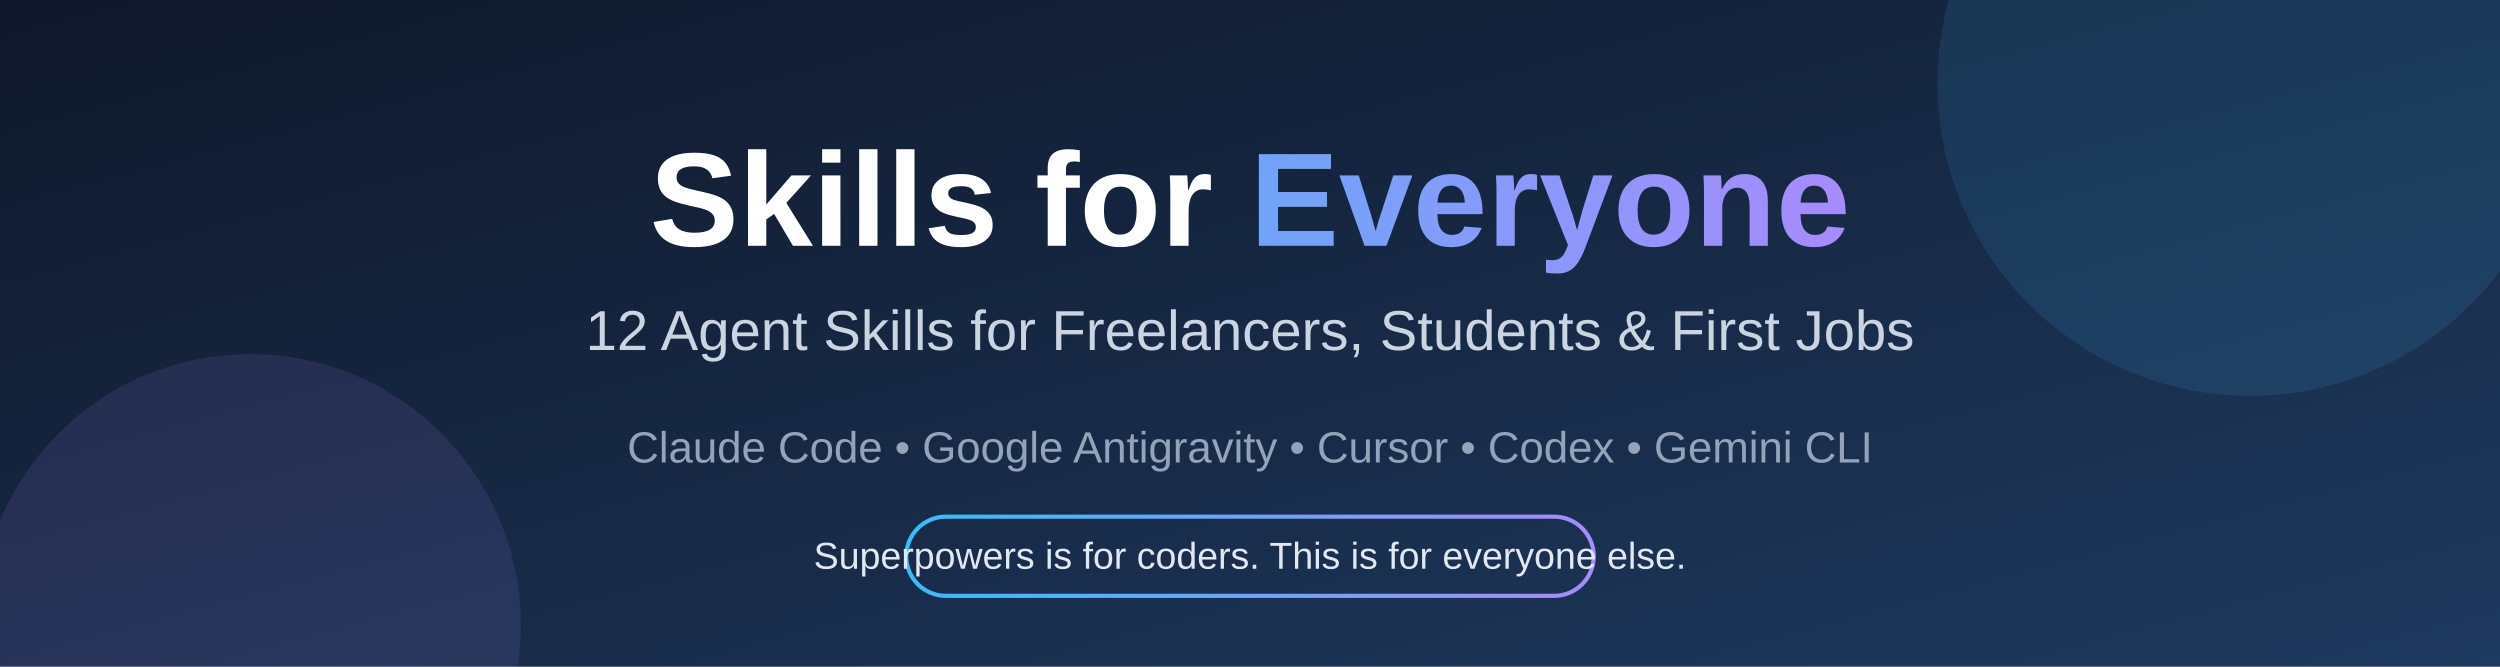
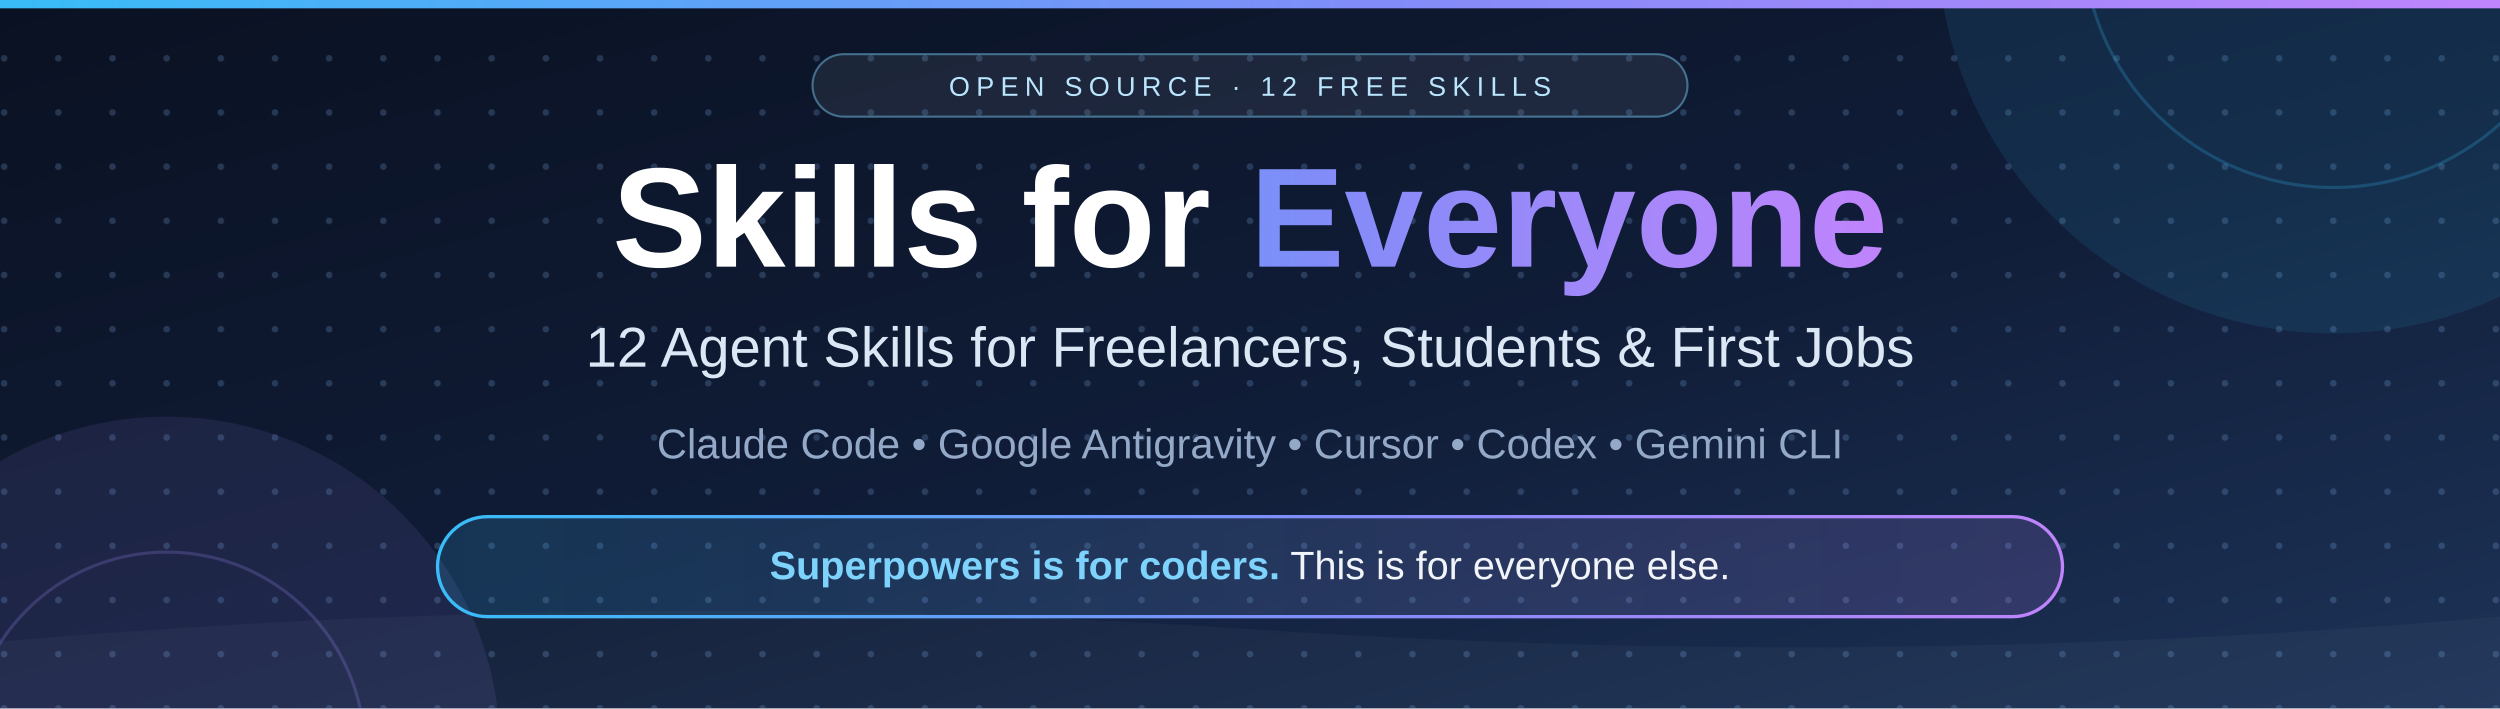
- <svg xmlns="http://www.w3.org/2000/svg" width="1200" height="320" viewBox="0 0 1200 320" role="img" aria-label="Skills for Everyone - Agent Skills for freelancers, students and first jobs">
+ <svg xmlns="http://www.w3.org/2000/svg" width="1200" height="340" viewBox="0 0 1200 340" role="img" aria-label="Skills for Everyone - Agent Skills for freelancers, students and first jobs">
  <defs>
    <linearGradient id="bg" x1="0" y1="0" x2="1" y2="1">
-       <stop offset="0" stop-color="#0f172a" />
-       <stop offset="1" stop-color="#1e3a5f" />
+       <stop offset="0" stop-color="#0a1122" />
+       <stop offset="0.55" stop-color="#101d38" />
+       <stop offset="1" stop-color="#1d3358" />
    </linearGradient>
    <linearGradient id="accent" x1="0" y1="0" x2="1" y2="0">
      <stop offset="0" stop-color="#38bdf8" />
-       <stop offset="1" stop-color="#a78bfa" />
+       <stop offset="0.55" stop-color="#818cf8" />
+       <stop offset="1" stop-color="#c084fc" />
    </linearGradient>
+     <linearGradient id="pillfill" x1="0" y1="0" x2="1" y2="0">
+       <stop offset="0" stop-color="#38bdf8" stop-opacity="0.16" />
+       <stop offset="1" stop-color="#c084fc" stop-opacity="0.16" />
+     </linearGradient>
+     <pattern id="dots" width="26" height="26" patternUnits="userSpaceOnUse">
+       <circle cx="2" cy="2" r="1.6" fill="#93c5fd" opacity="0.20" />
+     </pattern>
  </defs>
-   <rect width="1200" height="320" fill="url(#bg)" />
-   <circle cx="1080" cy="40" r="150" fill="#38bdf8" opacity="0.12" />
-   <circle cx="120" cy="300" r="130" fill="#a78bfa" opacity="0.12" />
-   <text x="600" y="118" text-anchor="middle" font-family="Arial, Helvetica, sans-serif" font-size="64" font-weight="bold" fill="#ffffff">Skills for <tspan fill="url(#accent)">Everyone</tspan>
+   <rect width="1200" height="340" fill="url(#bg)" />
+   <rect width="1200" height="340" fill="url(#dots)" />
+   <circle cx="1120" cy="-30" r="190" fill="#38bdf8" opacity="0.10" />
+   <circle cx="1120" cy="-30" r="120" fill="none" stroke="#38bdf8" stroke-opacity="0.22" stroke-width="1.5" />
+   <circle cx="80" cy="360" r="160" fill="#a78bfa" opacity="0.10" />
+   <circle cx="80" cy="360" r="95" fill="none" stroke="#a78bfa" stroke-opacity="0.22" stroke-width="1.5" />
+   <path d="M0 308 Q 300 282 600 302 T 1200 296 V340 H0 Z" fill="#ffffff" opacity="0.035" />
+   <rect x="0" y="0" width="1200" height="4" fill="url(#accent)" />
+   <g>
+     <rect x="390" y="26" width="420" height="30" rx="15" fill="#ffffff" fill-opacity="0.07" stroke="#7dd3fc" stroke-opacity="0.45" />
+     <text x="600" y="46" text-anchor="middle" font-family="Arial, Helvetica, sans-serif" font-size="13" letter-spacing="3" fill="#bae6fd">OPEN SOURCE  ·  12 FREE SKILLS</text>
+   </g>
+   <text x="600" y="128" text-anchor="middle" font-family="Arial, Helvetica, sans-serif" font-size="68" font-weight="bold" fill="#ffffff">Skills for <tspan fill="url(#accent)">Everyone</tspan>
  </text>
-   <text x="600" y="168" text-anchor="middle" font-family="Arial, Helvetica, sans-serif" font-size="27" fill="#cbd5e1">12 Agent Skills for Freelancers, Students &amp; First Jobs</text>
-   <text x="600" y="222" text-anchor="middle" font-family="Arial, Helvetica, sans-serif" font-size="21" fill="#94a3b8">Claude Code  •  Google Antigravity  •  Cursor  •  Codex  •  Gemini CLI</text>
-   <rect x="435" y="248" width="330" height="38" rx="19" fill="none" stroke="url(#accent)" stroke-width="2" />
-   <text x="600" y="273" text-anchor="middle" font-family="Arial, Helvetica, sans-serif" font-size="18" fill="#e2e8f0">Superpowers is for coders. This is for everyone else.</text>
+   <text x="600" y="176" text-anchor="middle" font-family="Arial, Helvetica, sans-serif" font-size="27" fill="#dbe7f5">12 Agent Skills for Freelancers, Students &amp; First Jobs</text>
+   <text x="600" y="220" text-anchor="middle" font-family="Arial, Helvetica, sans-serif" font-size="20" fill="#94a9c7">Claude Code  •  Google Antigravity  •  Cursor  •  Codex  •  Gemini CLI</text>
+   <g>
+     <rect x="210" y="248" width="780" height="48" rx="24" fill="url(#pillfill)" stroke="url(#accent)" stroke-width="1.6" />
+     <text x="600" y="278" text-anchor="middle" font-family="Arial, Helvetica, sans-serif" font-size="19" fill="#f1f5f9">
+       <tspan font-weight="bold" fill="#7dd3fc">Superpowers is for coders.</tspan>  This is for everyone else.</text>
+   </g>
</svg>
